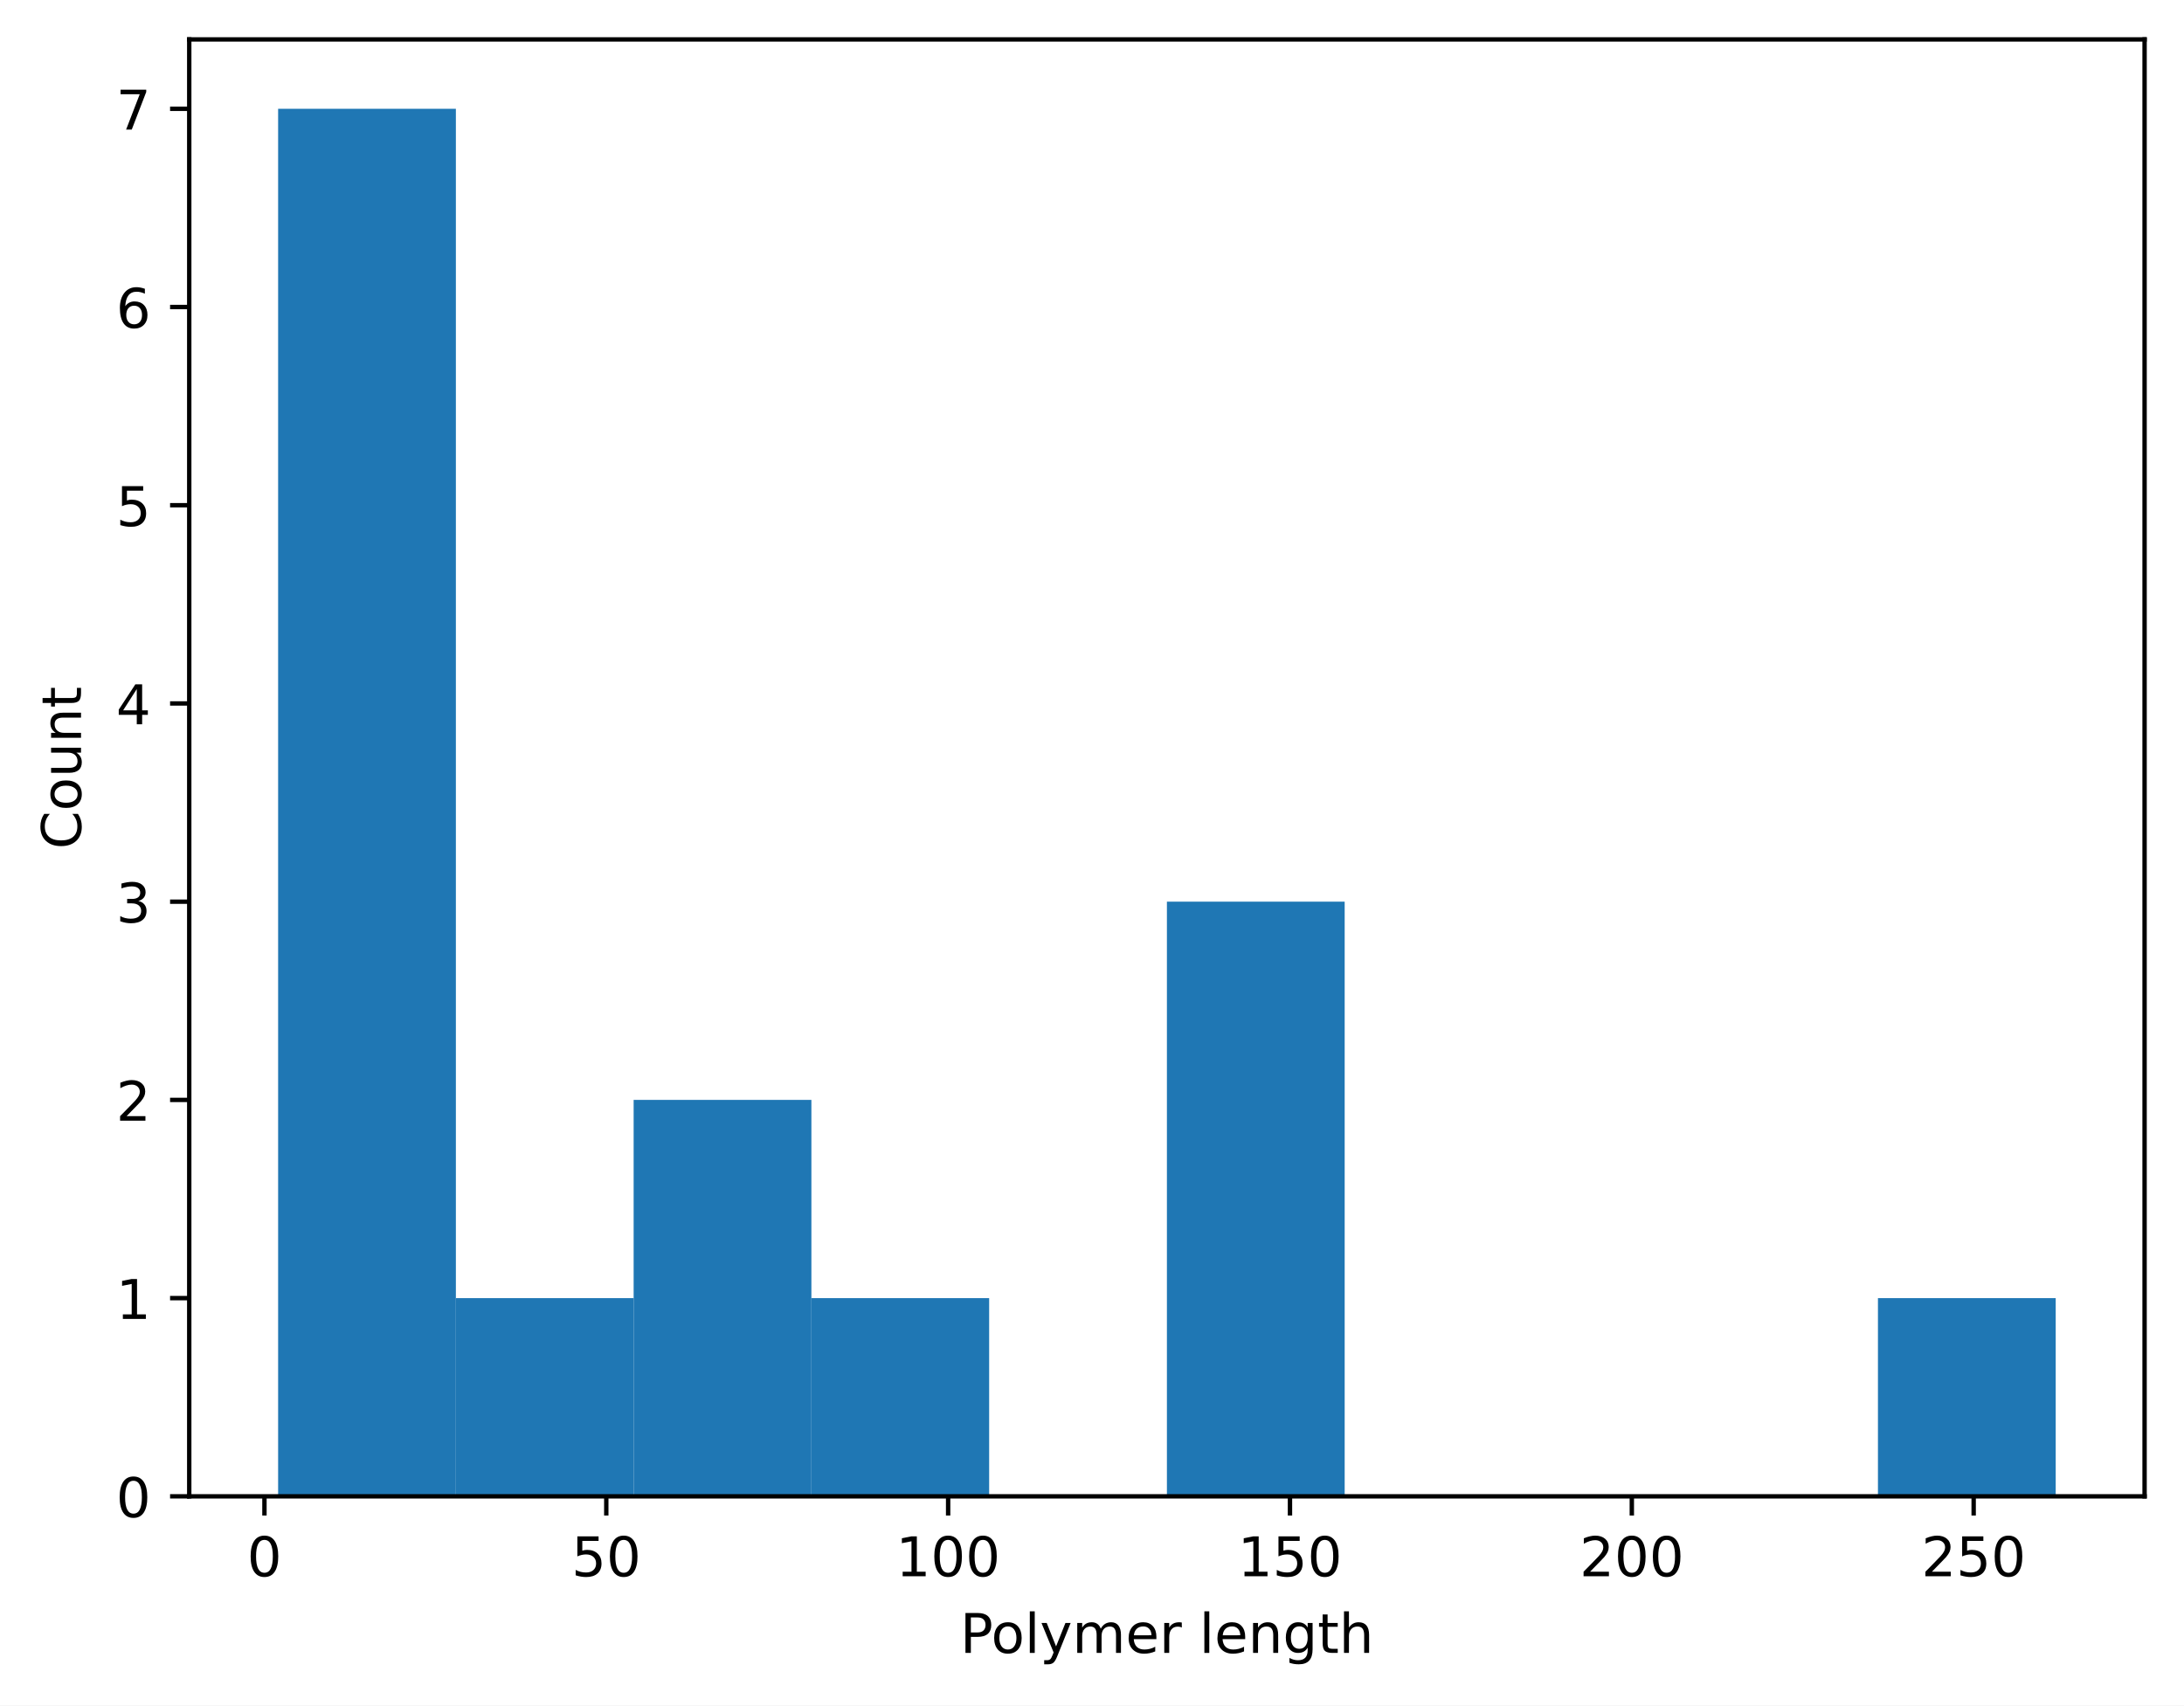
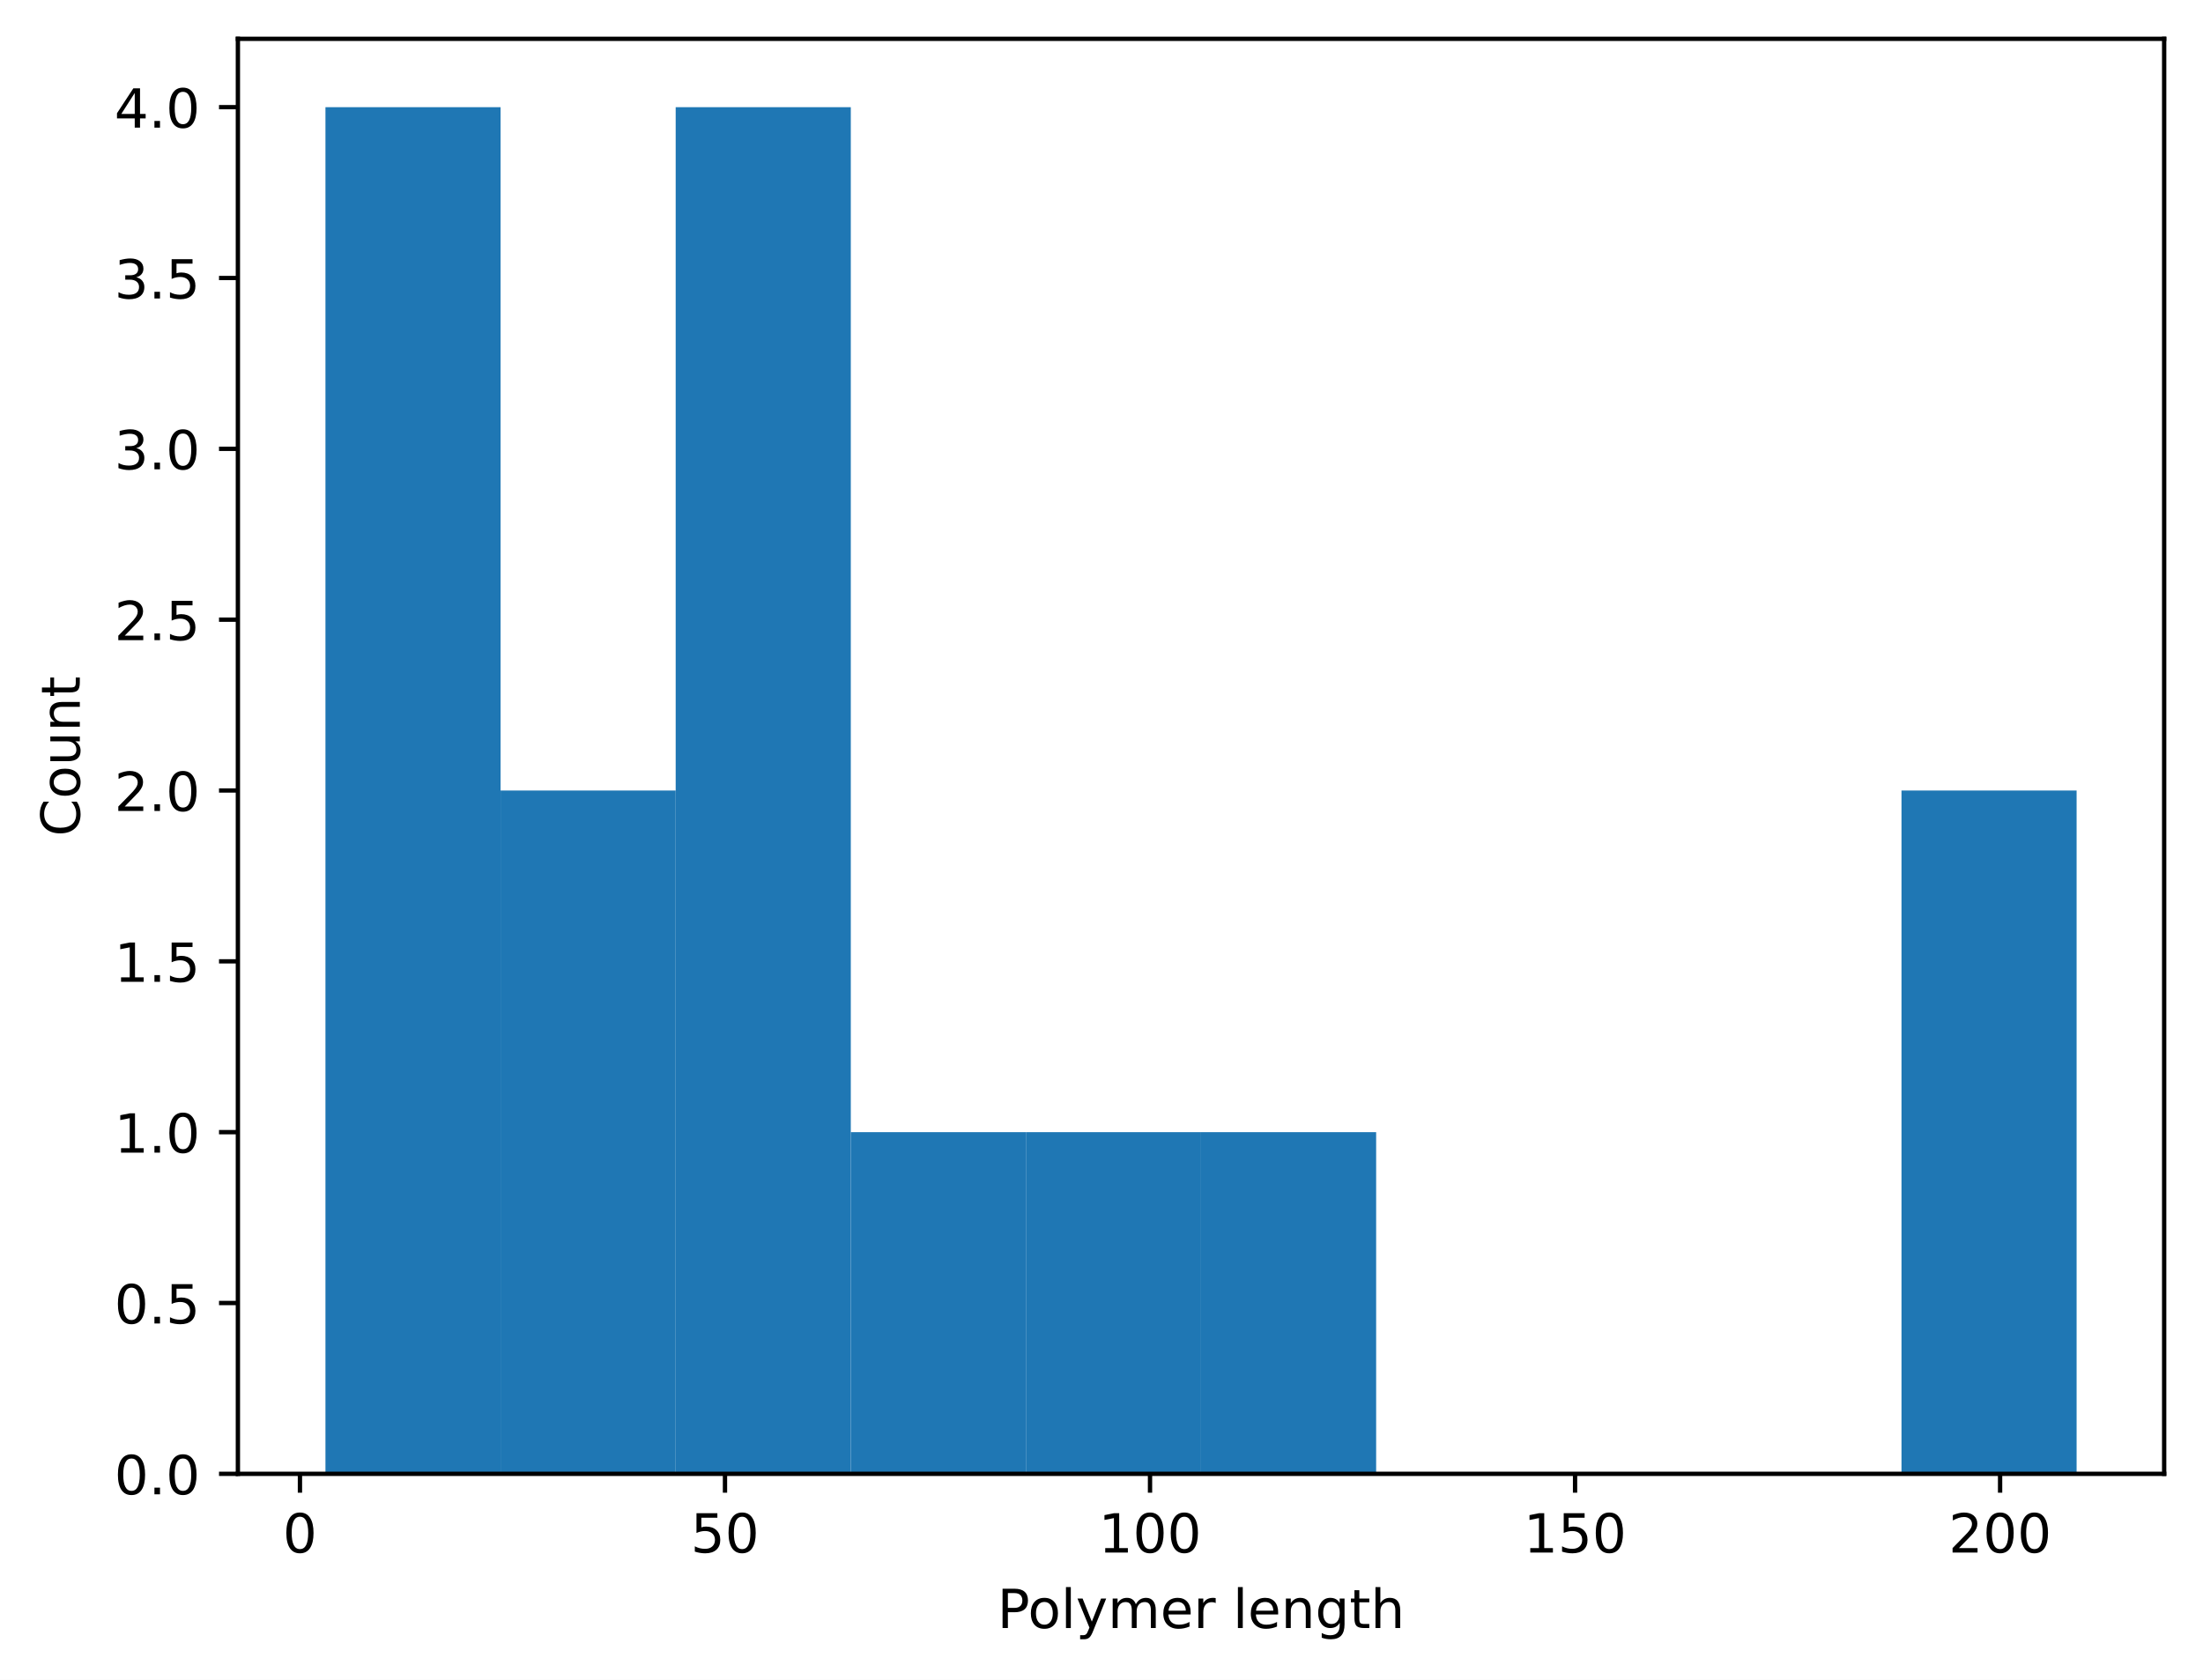
- <svg xmlns="http://www.w3.org/2000/svg" xmlns:xlink="http://www.w3.org/1999/xlink" width="398.882pt" height="311.513pt" viewBox="0 0 398.882 311.513" version="1.1">
+ <svg xmlns="http://www.w3.org/2000/svg" xmlns:xlink="http://www.w3.org/1999/xlink" width="408.423pt" height="311.513pt" viewBox="0 0 408.423 311.513" version="1.1">
  <defs>
    <style type="text/css">*{stroke-linejoin: round; stroke-linecap: butt}</style>
  </defs>
  <g id="figure_1">
    <g id="patch_1">
-       <path d="M 0 311.513  L 398.882 311.513  L 398.882 0  L 0 0  z " style="fill: #ffffff" />
+       <path d="M 0 311.513  L 408.423 311.513  L 408.423 0  L 0 0  z " style="fill: #ffffff" />
    </g>
    <g id="axes_1">
      <g id="patch_2">
-         <path d="M 34.562 273.312  L 391.683 273.312  L 391.683 7.2  L 34.562 7.2  z " style="fill: #ffffff" />
+         <path d="M 44.103 273.312  L 401.223 273.312  L 401.223 7.2  L 44.103 7.2  z " style="fill: #ffffff" />
      </g>
      <g id="patch_3">
-         <path d="M 50.795 273.312  L 83.261 273.312  L 83.261 19.872  L 50.795 19.872  z " clip-path="url(#p64c713a441)" style="fill: #1f77b4" />
+         <path d="M 60.336 273.312  L 92.801 273.312  L 92.801 19.872  L 60.336 19.872  z " clip-path="url(#p2f3c705708)" style="fill: #1f77b4" />
      </g>
      <g id="patch_4">
-         <path d="M 83.261 273.312  L 115.726 273.312  L 115.726 237.106  L 83.261 237.106  z " clip-path="url(#p64c713a441)" style="fill: #1f77b4" />
+         <path d="M 92.801 273.312  L 125.267 273.312  L 125.267 146.592  L 92.801 146.592  z " clip-path="url(#p2f3c705708)" style="fill: #1f77b4" />
      </g>
      <g id="patch_5">
-         <path d="M 115.726 273.312  L 148.192 273.312  L 148.192 200.901  L 115.726 200.901  z " clip-path="url(#p64c713a441)" style="fill: #1f77b4" />
+         <path d="M 125.267 273.312  L 157.732 273.312  L 157.732 19.872  L 125.267 19.872  z " clip-path="url(#p2f3c705708)" style="fill: #1f77b4" />
      </g>
      <g id="patch_6">
-         <path d="M 148.192 273.312  L 180.657 273.312  L 180.657 237.106  L 148.192 237.106  z " clip-path="url(#p64c713a441)" style="fill: #1f77b4" />
+         <path d="M 157.732 273.312  L 190.198 273.312  L 190.198 209.952  L 157.732 209.952  z " clip-path="url(#p2f3c705708)" style="fill: #1f77b4" />
      </g>
      <g id="patch_7">
-         <path d="M 180.657 273.312  L 213.123 273.312  L 213.123 273.312  L 180.657 273.312  z " clip-path="url(#p64c713a441)" style="fill: #1f77b4" />
+         <path d="M 190.198 273.312  L 222.663 273.312  L 222.663 209.952  L 190.198 209.952  z " clip-path="url(#p2f3c705708)" style="fill: #1f77b4" />
      </g>
      <g id="patch_8">
-         <path d="M 213.123 273.312  L 245.588 273.312  L 245.588 164.695  L 213.123 164.695  z " clip-path="url(#p64c713a441)" style="fill: #1f77b4" />
+         <path d="M 222.663 273.312  L 255.129 273.312  L 255.129 209.952  L 222.663 209.952  z " clip-path="url(#p2f3c705708)" style="fill: #1f77b4" />
      </g>
      <g id="patch_9">
-         <path d="M 245.588 273.312  L 278.053 273.312  L 278.053 273.312  L 245.588 273.312  z " clip-path="url(#p64c713a441)" style="fill: #1f77b4" />
+         <path d="M 255.129 273.312  L 287.594 273.312  L 287.594 273.312  L 255.129 273.312  z " clip-path="url(#p2f3c705708)" style="fill: #1f77b4" />
      </g>
      <g id="patch_10">
-         <path d="M 278.053 273.312  L 310.519 273.312  L 310.519 273.312  L 278.053 273.312  z " clip-path="url(#p64c713a441)" style="fill: #1f77b4" />
+         <path d="M 287.594 273.312  L 320.059 273.312  L 320.059 273.312  L 287.594 273.312  z " clip-path="url(#p2f3c705708)" style="fill: #1f77b4" />
      </g>
      <g id="patch_11">
-         <path d="M 310.519 273.312  L 342.984 273.312  L 342.984 273.312  L 310.519 273.312  z " clip-path="url(#p64c713a441)" style="fill: #1f77b4" />
+         <path d="M 320.059 273.312  L 352.525 273.312  L 352.525 273.312  L 320.059 273.312  z " clip-path="url(#p2f3c705708)" style="fill: #1f77b4" />
      </g>
      <g id="patch_12">
-         <path d="M 342.984 273.312  L 375.45 273.312  L 375.45 237.106  L 342.984 237.106  z " clip-path="url(#p64c713a441)" style="fill: #1f77b4" />
+         <path d="M 352.525 273.312  L 384.99 273.312  L 384.99 146.592  L 352.525 146.592  z " clip-path="url(#p2f3c705708)" style="fill: #1f77b4" />
      </g>
      <g id="matplotlib.axis_1">
        <g id="xtick_1">
          <g id="line2d_1">
            <defs>
-               <path id="m68f07ed836" d="M 0 0  L 0 3.5  " style="stroke: #000000; stroke-width: 0.8" />
+               <path id="m082289cca7" d="M 0 0  L 0 3.5  " style="stroke: #000000; stroke-width: 0.8" />
            </defs>
            <g>
-               <use xlink:href="#m68f07ed836" x="48.298" y="273.312" style="stroke: #000000; stroke-width: 0.8" />
+               <use xlink:href="#m082289cca7" x="55.608" y="273.312" style="stroke: #000000; stroke-width: 0.8" />
            </g>
          </g>
          <g id="text_1">
-             <g transform="translate(45.11664 287.9097) scale(0.1 -0.1)">
+             <g transform="translate(52.42662 287.9097) scale(0.1 -0.1)">
              <defs>
                <path id="DejaVuSans-13" d="M 2034 4250  Q 1547 4250 1301 3770  Q 1056 3291 1056 2328  Q 1056 1369 1301 889  Q 1547 409 2034 409  Q 2525 409 2770 889  Q 3016 1369 3016 2328  Q 3016 3291 2770 3770  Q 2525 4250 2034 4250  z M 2034 4750  Q 2819 4750 3233 4129  Q 3647 3509 3647 2328  Q 3647 1150 3233 529  Q 2819 -91 2034 -91  Q 1250 -91 836 529  Q 422 1150 422 2328  Q 422 3509 836 4129  Q 1250 4750 2034 4750  z " transform="scale(0.015625)" />
              </defs>
              <use xlink:href="#DejaVuSans-13" />
            </g>
          </g>
        </g>
        <g id="xtick_2">
          <g id="line2d_2">
            <g>
-               <use xlink:href="#m68f07ed836" x="110.731" y="273.312" style="stroke: #000000; stroke-width: 0.8" />
+               <use xlink:href="#m082289cca7" x="134.408" y="273.312" style="stroke: #000000; stroke-width: 0.8" />
            </g>
          </g>
          <g id="text_2">
-             <g transform="translate(104.369 287.9097) scale(0.1 -0.1)">
+             <g transform="translate(128.045 287.9097) scale(0.1 -0.1)">
              <defs>
                <path id="DejaVuSans-18" d="M 691 4666  L 3169 4666  L 3169 4134  L 1269 4134  L 1269 2991  Q 1406 3038 1543 3061  Q 1681 3084 1819 3084  Q 2600 3084 3056 2656  Q 3513 2228 3513 1497  Q 3513 744 3044 326  Q 2575 -91 1722 -91  Q 1428 -91 1123 -41  Q 819 9 494 109  L 494 744  Q 775 591 1075 516  Q 1375 441 1709 441  Q 2250 441 2565 725  Q 2881 1009 2881 1497  Q 2881 1984 2565 2268  Q 2250 2553 1709 2553  Q 1456 2553 1204 2497  Q 953 2441 691 2322  L 691 4666  z " transform="scale(0.015625)" />
              </defs>
              <use xlink:href="#DejaVuSans-18" />
              <use xlink:href="#DejaVuSans-13" transform="translate(63.625 0)" />
            </g>
          </g>
        </g>
        <g id="xtick_3">
          <g id="line2d_3">
            <g>
-               <use xlink:href="#m68f07ed836" x="173.165" y="273.312" style="stroke: #000000; stroke-width: 0.8" />
+               <use xlink:href="#m082289cca7" x="213.207" y="273.312" style="stroke: #000000; stroke-width: 0.8" />
            </g>
          </g>
          <g id="text_3">
-             <g transform="translate(163.6213 287.9097) scale(0.1 -0.1)">
+             <g transform="translate(203.6634 287.9097) scale(0.1 -0.1)">
              <defs>
                <path id="DejaVuSans-14" d="M 794 531  L 1825 531  L 1825 4091  L 703 3866  L 703 4441  L 1819 4666  L 2450 4666  L 2450 531  L 3481 531  L 3481 0  L 794 0  L 794 531  z " transform="scale(0.015625)" />
              </defs>
              <use xlink:href="#DejaVuSans-14" />
              <use xlink:href="#DejaVuSans-13" transform="translate(63.625 0)" />
              <use xlink:href="#DejaVuSans-13" transform="translate(127.25 0)" />
            </g>
          </g>
        </g>
        <g id="xtick_4">
          <g id="line2d_4">
            <g>
-               <use xlink:href="#m68f07ed836" x="235.599" y="273.312" style="stroke: #000000; stroke-width: 0.8" />
+               <use xlink:href="#m082289cca7" x="292.007" y="273.312" style="stroke: #000000; stroke-width: 0.8" />
            </g>
          </g>
          <g id="text_4">
-             <g transform="translate(226.0548 287.9097) scale(0.1 -0.1)">
+             <g transform="translate(282.4631 287.9097) scale(0.1 -0.1)">
              <use xlink:href="#DejaVuSans-14" />
              <use xlink:href="#DejaVuSans-18" transform="translate(63.625 0)" />
              <use xlink:href="#DejaVuSans-13" transform="translate(127.25 0)" />
            </g>
          </g>
        </g>
        <g id="xtick_5">
          <g id="line2d_5">
            <g>
-               <use xlink:href="#m68f07ed836" x="298.032" y="273.312" style="stroke: #000000; stroke-width: 0.8" />
+               <use xlink:href="#m082289cca7" x="370.806" y="273.312" style="stroke: #000000; stroke-width: 0.8" />
            </g>
          </g>
          <g id="text_5">
-             <g transform="translate(288.4884 287.9097) scale(0.1 -0.1)">
+             <g transform="translate(361.2627 287.9097) scale(0.1 -0.1)">
              <defs>
                <path id="DejaVuSans-15" d="M 1228 531  L 3431 531  L 3431 0  L 469 0  L 469 531  Q 828 903 1448 1529  Q 2069 2156 2228 2338  Q 2531 2678 2651 2914  Q 2772 3150 2772 3378  Q 2772 3750 2511 3984  Q 2250 4219 1831 4219  Q 1534 4219 1204 4116  Q 875 4013 500 3803  L 500 4441  Q 881 4594 1212 4672  Q 1544 4750 1819 4750  Q 2544 4750 2975 4387  Q 3406 4025 3406 3419  Q 3406 3131 3298 2873  Q 3191 2616 2906 2266  Q 2828 2175 2409 1742  Q 1991 1309 1228 531  z " transform="scale(0.015625)" />
              </defs>
              <use xlink:href="#DejaVuSans-15" />
              <use xlink:href="#DejaVuSans-13" transform="translate(63.625 0)" />
              <use xlink:href="#DejaVuSans-13" transform="translate(127.25 0)" />
            </g>
          </g>
        </g>
-         <g id="xtick_6">
-           <g id="line2d_6">
-             <g>
-               <use xlink:href="#m68f07ed836" x="360.466" y="273.312" style="stroke: #000000; stroke-width: 0.8" />
-             </g>
-           </g>
-           <g id="text_6">
-             <g transform="translate(350.922 287.9097) scale(0.1 -0.1)">
-               <use xlink:href="#DejaVuSans-15" />
-               <use xlink:href="#DejaVuSans-18" transform="translate(63.625 0)" />
-               <use xlink:href="#DejaVuSans-13" transform="translate(127.25 0)" />
-             </g>
-           </g>
-         </g>
-         <g id="text_7">
-           <g transform="translate(175.3491 301.9104) scale(0.1 -0.1)">
+         <g id="text_6">
+           <g transform="translate(184.8897 301.9104) scale(0.1 -0.1)">
            <defs>
              <path id="DejaVuSans-33" d="M 1259 4147  L 1259 2394  L 2053 2394  Q 2494 2394 2734 2622  Q 2975 2850 2975 3272  Q 2975 3691 2734 3919  Q 2494 4147 2053 4147  L 1259 4147  z M 628 4666  L 2053 4666  Q 2838 4666 3239 4311  Q 3641 3956 3641 3272  Q 3641 2581 3239 2228  Q 2838 1875 2053 1875  L 1259 1875  L 1259 0  L 628 0  L 628 4666  z " transform="scale(0.015625)" />
              <path id="DejaVuSans-52" d="M 1959 3097  Q 1497 3097 1228 2736  Q 959 2375 959 1747  Q 959 1119 1226 758  Q 1494 397 1959 397  Q 2419 397 2687 759  Q 2956 1122 2956 1747  Q 2956 2369 2687 2733  Q 2419 3097 1959 3097  z M 1959 3584  Q 2709 3584 3137 3096  Q 3566 2609 3566 1747  Q 3566 888 3137 398  Q 2709 -91 1959 -91  Q 1206 -91 779 398  Q 353 888 353 1747  Q 353 2609 779 3096  Q 1206 3584 1959 3584  z " transform="scale(0.015625)" />
              <path id="DejaVuSans-4f" d="M 603 4863  L 1178 4863  L 1178 0  L 603 0  L 603 4863  z " transform="scale(0.015625)" />
              <path id="DejaVuSans-5c" d="M 2059 -325  Q 1816 -950 1584 -1140  Q 1353 -1331 966 -1331  L 506 -1331  L 506 -850  L 844 -850  Q 1081 -850 1212 -737  Q 1344 -625 1503 -206  L 1606 56  L 191 3500  L 800 3500  L 1894 763  L 2988 3500  L 3597 3500  L 2059 -325  z " transform="scale(0.015625)" />
              <path id="DejaVuSans-50" d="M 3328 2828  Q 3544 3216 3844 3400  Q 4144 3584 4550 3584  Q 5097 3584 5394 3201  Q 5691 2819 5691 2113  L 5691 0  L 5113 0  L 5113 2094  Q 5113 2597 4934 2840  Q 4756 3084 4391 3084  Q 3944 3084 3684 2787  Q 3425 2491 3425 1978  L 3425 0  L 2847 0  L 2847 2094  Q 2847 2600 2669 2842  Q 2491 3084 2119 3084  Q 1678 3084 1418 2786  Q 1159 2488 1159 1978  L 1159 0  L 581 0  L 581 3500  L 1159 3500  L 1159 2956  Q 1356 3278 1631 3431  Q 1906 3584 2284 3584  Q 2666 3584 2933 3390  Q 3200 3197 3328 2828  z " transform="scale(0.015625)" />
              <path id="DejaVuSans-48" d="M 3597 1894  L 3597 1613  L 953 1613  Q 991 1019 1311 708  Q 1631 397 2203 397  Q 2534 397 2845 478  Q 3156 559 3463 722  L 3463 178  Q 3153 47 2828 -22  Q 2503 -91 2169 -91  Q 1331 -91 842 396  Q 353 884 353 1716  Q 353 2575 817 3079  Q 1281 3584 2069 3584  Q 2775 3584 3186 3129  Q 3597 2675 3597 1894  z M 3022 2063  Q 3016 2534 2758 2815  Q 2500 3097 2075 3097  Q 1594 3097 1305 2825  Q 1016 2553 972 2059  L 3022 2063  z " transform="scale(0.015625)" />
              <path id="DejaVuSans-55" d="M 2631 2963  Q 2534 3019 2420 3045  Q 2306 3072 2169 3072  Q 1681 3072 1420 2755  Q 1159 2438 1159 1844  L 1159 0  L 581 0  L 581 3500  L 1159 3500  L 1159 2956  Q 1341 3275 1631 3429  Q 1922 3584 2338 3584  Q 2397 3584 2469 3576  Q 2541 3569 2628 3553  L 2631 2963  z " transform="scale(0.015625)" />
              <path id="DejaVuSans-3" transform="scale(0.015625)" />
              <path id="DejaVuSans-51" d="M 3513 2113  L 3513 0  L 2938 0  L 2938 2094  Q 2938 2591 2744 2837  Q 2550 3084 2163 3084  Q 1697 3084 1428 2787  Q 1159 2491 1159 1978  L 1159 0  L 581 0  L 581 3500  L 1159 3500  L 1159 2956  Q 1366 3272 1645 3428  Q 1925 3584 2291 3584  Q 2894 3584 3203 3211  Q 3513 2838 3513 2113  z " transform="scale(0.015625)" />
              <path id="DejaVuSans-4a" d="M 2906 1791  Q 2906 2416 2648 2759  Q 2391 3103 1925 3103  Q 1463 3103 1205 2759  Q 947 2416 947 1791  Q 947 1169 1205 825  Q 1463 481 1925 481  Q 2391 481 2648 825  Q 2906 1169 2906 1791  z M 3481 434  Q 3481 -459 3084 -895  Q 2688 -1331 1869 -1331  Q 1566 -1331 1297 -1286  Q 1028 -1241 775 -1147  L 775 -588  Q 1028 -725 1275 -790  Q 1522 -856 1778 -856  Q 2344 -856 2625 -561  Q 2906 -266 2906 331  L 2906 616  Q 2728 306 2450 153  Q 2172 0 1784 0  Q 1141 0 747 490  Q 353 981 353 1791  Q 353 2603 747 3093  Q 1141 3584 1784 3584  Q 2172 3584 2450 3431  Q 2728 3278 2906 2969  L 2906 3500  L 3481 3500  L 3481 434  z " transform="scale(0.015625)" />
              <path id="DejaVuSans-57" d="M 1172 4494  L 1172 3500  L 2356 3500  L 2356 3053  L 1172 3053  L 1172 1153  Q 1172 725 1289 603  Q 1406 481 1766 481  L 2356 481  L 2356 0  L 1766 0  Q 1100 0 847 248  Q 594 497 594 1153  L 594 3053  L 172 3053  L 172 3500  L 594 3500  L 594 4494  L 1172 4494  z " transform="scale(0.015625)" />
              <path id="DejaVuSans-4b" d="M 3513 2113  L 3513 0  L 2938 0  L 2938 2094  Q 2938 2591 2744 2837  Q 2550 3084 2163 3084  Q 1697 3084 1428 2787  Q 1159 2491 1159 1978  L 1159 0  L 581 0  L 581 4863  L 1159 4863  L 1159 2956  Q 1366 3272 1645 3428  Q 1925 3584 2291 3584  Q 2894 3584 3203 3211  Q 3513 2838 3513 2113  z " transform="scale(0.015625)" />
            </defs>
            <use xlink:href="#DejaVuSans-33" />
            <use xlink:href="#DejaVuSans-52" transform="translate(56.73438 0)" />
            <use xlink:href="#DejaVuSans-4f" transform="translate(117.9219 0)" />
            <use xlink:href="#DejaVuSans-5c" transform="translate(145.7031 0)" />
            <use xlink:href="#DejaVuSans-50" transform="translate(204.8906 0)" />
            <use xlink:href="#DejaVuSans-48" transform="translate(302.2969 0)" />
            <use xlink:href="#DejaVuSans-55" transform="translate(363.8281 0)" />
            <use xlink:href="#DejaVuSans-3" transform="translate(404.9375 0)" />
            <use xlink:href="#DejaVuSans-4f" transform="translate(436.7188 0)" />
            <use xlink:href="#DejaVuSans-48" transform="translate(464.5 0)" />
            <use xlink:href="#DejaVuSans-51" transform="translate(526.0312 0)" />
            <use xlink:href="#DejaVuSans-4a" transform="translate(589.4062 0)" />
            <use xlink:href="#DejaVuSans-57" transform="translate(652.8906 0)" />
            <use xlink:href="#DejaVuSans-4b" transform="translate(692.0938 0)" />
          </g>
        </g>
      </g>
      <g id="matplotlib.axis_2">
        <g id="ytick_1">
+           <g id="line2d_6">
+             <defs>
+               <path id="m710a1b6d1c" d="M 0 0  L -3.5 0  " style="stroke: #000000; stroke-width: 0.8" />
+             </defs>
+             <g>
+               <use xlink:href="#m710a1b6d1c" x="44.103" y="273.312" style="stroke: #000000; stroke-width: 0.8" />
+             </g>
+           </g>
+           <g id="text_7">
+             <g transform="translate(21.2 277.1108) scale(0.1 -0.1)">
+               <defs>
+                 <path id="DejaVuSans-11" d="M 684 794  L 1344 794  L 1344 0  L 684 0  L 684 794  z " transform="scale(0.015625)" />
+               </defs>
+               <use xlink:href="#DejaVuSans-13" />
+               <use xlink:href="#DejaVuSans-11" transform="translate(63.625 0)" />
+               <use xlink:href="#DejaVuSans-13" transform="translate(95.40625 0)" />
+             </g>
+           </g>
+         </g>
+         <g id="ytick_2">
          <g id="line2d_7">
-             <defs>
-               <path id="mf09fa8cedc" d="M 0 0  L -3.5 0  " style="stroke: #000000; stroke-width: 0.8" />
-             </defs>
-             <g>
-               <use xlink:href="#mf09fa8cedc" x="34.562" y="273.312" style="stroke: #000000; stroke-width: 0.8" />
+             <g>
+               <use xlink:href="#m710a1b6d1c" x="44.103" y="241.632" style="stroke: #000000; stroke-width: 0.8" />
            </g>
          </g>
          <g id="text_8">
-             <g transform="translate(21.2 277.1108) scale(0.1 -0.1)">
+             <g transform="translate(21.2 245.4308) scale(0.1 -0.1)">
              <use xlink:href="#DejaVuSans-13" />
-             </g>
-           </g>
-         </g>
-         <g id="ytick_2">
+               <use xlink:href="#DejaVuSans-11" transform="translate(63.625 0)" />
+               <use xlink:href="#DejaVuSans-18" transform="translate(95.40625 0)" />
+             </g>
+           </g>
+         </g>
+         <g id="ytick_3">
          <g id="line2d_8">
            <g>
-               <use xlink:href="#mf09fa8cedc" x="34.562" y="237.106" style="stroke: #000000; stroke-width: 0.8" />
+               <use xlink:href="#m710a1b6d1c" x="44.103" y="209.952" style="stroke: #000000; stroke-width: 0.8" />
            </g>
          </g>
          <g id="text_9">
-             <g transform="translate(21.2 240.9051) scale(0.1 -0.1)">
+             <g transform="translate(21.2 213.7508) scale(0.1 -0.1)">
              <use xlink:href="#DejaVuSans-14" />
-             </g>
-           </g>
-         </g>
-         <g id="ytick_3">
+               <use xlink:href="#DejaVuSans-11" transform="translate(63.625 0)" />
+               <use xlink:href="#DejaVuSans-13" transform="translate(95.40625 0)" />
+             </g>
+           </g>
+         </g>
+         <g id="ytick_4">
          <g id="line2d_9">
            <g>
-               <use xlink:href="#mf09fa8cedc" x="34.562" y="200.901" style="stroke: #000000; stroke-width: 0.8" />
+               <use xlink:href="#m710a1b6d1c" x="44.103" y="178.272" style="stroke: #000000; stroke-width: 0.8" />
            </g>
          </g>
          <g id="text_10">
-             <g transform="translate(21.2 204.6994) scale(0.1 -0.1)">
+             <g transform="translate(21.2 182.0708) scale(0.1 -0.1)">
+               <use xlink:href="#DejaVuSans-14" />
+               <use xlink:href="#DejaVuSans-11" transform="translate(63.625 0)" />
+               <use xlink:href="#DejaVuSans-18" transform="translate(95.40625 0)" />
+             </g>
+           </g>
+         </g>
+         <g id="ytick_5">
+           <g id="line2d_10">
+             <g>
+               <use xlink:href="#m710a1b6d1c" x="44.103" y="146.592" style="stroke: #000000; stroke-width: 0.8" />
+             </g>
+           </g>
+           <g id="text_11">
+             <g transform="translate(21.2 150.3908) scale(0.1 -0.1)">
              <use xlink:href="#DejaVuSans-15" />
-             </g>
-           </g>
-         </g>
-         <g id="ytick_4">
-           <g id="line2d_10">
-             <g>
-               <use xlink:href="#mf09fa8cedc" x="34.562" y="164.695" style="stroke: #000000; stroke-width: 0.8" />
-             </g>
-           </g>
-           <g id="text_11">
-             <g transform="translate(21.2 168.4937) scale(0.1 -0.1)">
+               <use xlink:href="#DejaVuSans-11" transform="translate(63.625 0)" />
+               <use xlink:href="#DejaVuSans-13" transform="translate(95.40625 0)" />
+             </g>
+           </g>
+         </g>
+         <g id="ytick_6">
+           <g id="line2d_11">
+             <g>
+               <use xlink:href="#m710a1b6d1c" x="44.103" y="114.912" style="stroke: #000000; stroke-width: 0.8" />
+             </g>
+           </g>
+           <g id="text_12">
+             <g transform="translate(21.2 118.7108) scale(0.1 -0.1)">
+               <use xlink:href="#DejaVuSans-15" />
+               <use xlink:href="#DejaVuSans-11" transform="translate(63.625 0)" />
+               <use xlink:href="#DejaVuSans-18" transform="translate(95.40625 0)" />
+             </g>
+           </g>
+         </g>
+         <g id="ytick_7">
+           <g id="line2d_12">
+             <g>
+               <use xlink:href="#m710a1b6d1c" x="44.103" y="83.232" style="stroke: #000000; stroke-width: 0.8" />
+             </g>
+           </g>
+           <g id="text_13">
+             <g transform="translate(21.2 87.03083) scale(0.1 -0.1)">
              <defs>
                <path id="DejaVuSans-16" d="M 2597 2516  Q 3050 2419 3304 2112  Q 3559 1806 3559 1356  Q 3559 666 3084 287  Q 2609 -91 1734 -91  Q 1441 -91 1130 -33  Q 819 25 488 141  L 488 750  Q 750 597 1062 519  Q 1375 441 1716 441  Q 2309 441 2620 675  Q 2931 909 2931 1356  Q 2931 1769 2642 2001  Q 2353 2234 1838 2234  L 1294 2234  L 1294 2753  L 1863 2753  Q 2328 2753 2575 2939  Q 2822 3125 2822 3475  Q 2822 3834 2567 4026  Q 2313 4219 1838 4219  Q 1578 4219 1281 4162  Q 984 4106 628 3988  L 628 4550  Q 988 4650 1302 4700  Q 1616 4750 1894 4750  Q 2613 4750 3031 4423  Q 3450 4097 3450 3541  Q 3450 3153 3228 2886  Q 3006 2619 2597 2516  z " transform="scale(0.015625)" />
              </defs>
              <use xlink:href="#DejaVuSans-16" />
-             </g>
-           </g>
-         </g>
-         <g id="ytick_5">
-           <g id="line2d_11">
-             <g>
-               <use xlink:href="#mf09fa8cedc" x="34.562" y="128.489" style="stroke: #000000; stroke-width: 0.8" />
-             </g>
-           </g>
-           <g id="text_12">
-             <g transform="translate(21.2 132.288) scale(0.1 -0.1)">
-               <defs>
-                 <path id="DejaVuSans-17" d="M 2419 4116  L 825 1625  L 2419 1625  L 2419 4116  z M 2253 4666  L 3047 4666  L 3047 1625  L 3713 1625  L 3713 1100  L 3047 1100  L 3047 0  L 2419 0  L 2419 1100  L 313 1100  L 313 1709  L 2253 4666  z " transform="scale(0.015625)" />
-               </defs>
-               <use xlink:href="#DejaVuSans-17" />
-             </g>
-           </g>
-         </g>
-         <g id="ytick_6">
-           <g id="line2d_12">
-             <g>
-               <use xlink:href="#mf09fa8cedc" x="34.562" y="92.283" style="stroke: #000000; stroke-width: 0.8" />
-             </g>
-           </g>
-           <g id="text_13">
-             <g transform="translate(21.2 96.08226) scale(0.1 -0.1)">
-               <use xlink:href="#DejaVuSans-18" />
-             </g>
-           </g>
-         </g>
-         <g id="ytick_7">
+               <use xlink:href="#DejaVuSans-11" transform="translate(63.625 0)" />
+               <use xlink:href="#DejaVuSans-13" transform="translate(95.40625 0)" />
+             </g>
+           </g>
+         </g>
+         <g id="ytick_8">
          <g id="line2d_13">
            <g>
-               <use xlink:href="#mf09fa8cedc" x="34.562" y="56.078" style="stroke: #000000; stroke-width: 0.8" />
+               <use xlink:href="#m710a1b6d1c" x="44.103" y="51.552" style="stroke: #000000; stroke-width: 0.8" />
            </g>
          </g>
          <g id="text_14">
-             <g transform="translate(21.2 59.87654) scale(0.1 -0.1)">
-               <defs>
-                 <path id="DejaVuSans-19" d="M 2113 2584  Q 1688 2584 1439 2293  Q 1191 2003 1191 1497  Q 1191 994 1439 701  Q 1688 409 2113 409  Q 2538 409 2786 701  Q 3034 994 3034 1497  Q 3034 2003 2786 2293  Q 2538 2584 2113 2584  z M 3366 4563  L 3366 3988  Q 3128 4100 2886 4159  Q 2644 4219 2406 4219  Q 1781 4219 1451 3797  Q 1122 3375 1075 2522  Q 1259 2794 1537 2939  Q 1816 3084 2150 3084  Q 2853 3084 3261 2657  Q 3669 2231 3669 1497  Q 3669 778 3244 343  Q 2819 -91 2113 -91  Q 1303 -91 875 529  Q 447 1150 447 2328  Q 447 3434 972 4092  Q 1497 4750 2381 4750  Q 2619 4750 2861 4703  Q 3103 4656 3366 4563  z " transform="scale(0.015625)" />
-               </defs>
-               <use xlink:href="#DejaVuSans-19" />
-             </g>
-           </g>
-         </g>
-         <g id="ytick_8">
+             <g transform="translate(21.2 55.35083) scale(0.1 -0.1)">
+               <use xlink:href="#DejaVuSans-16" />
+               <use xlink:href="#DejaVuSans-11" transform="translate(63.625 0)" />
+               <use xlink:href="#DejaVuSans-18" transform="translate(95.40625 0)" />
+             </g>
+           </g>
+         </g>
+         <g id="ytick_9">
          <g id="line2d_14">
            <g>
-               <use xlink:href="#mf09fa8cedc" x="34.562" y="19.872" style="stroke: #000000; stroke-width: 0.8" />
+               <use xlink:href="#m710a1b6d1c" x="44.103" y="19.872" style="stroke: #000000; stroke-width: 0.8" />
            </g>
          </g>
          <g id="text_15">
            <g transform="translate(21.2 23.67083) scale(0.1 -0.1)">
              <defs>
-                 <path id="DejaVuSans-1a" d="M 525 4666  L 3525 4666  L 3525 4397  L 1831 0  L 1172 0  L 2766 4134  L 525 4134  L 525 4666  z " transform="scale(0.015625)" />
-               </defs>
-               <use xlink:href="#DejaVuSans-1a" />
+                 <path id="DejaVuSans-17" d="M 2419 4116  L 825 1625  L 2419 1625  L 2419 4116  z M 2253 4666  L 3047 4666  L 3047 1625  L 3713 1625  L 3713 1100  L 3047 1100  L 3047 0  L 2419 0  L 2419 1100  L 313 1100  L 313 1709  L 2253 4666  z " transform="scale(0.015625)" />
+               </defs>
+               <use xlink:href="#DejaVuSans-17" />
+               <use xlink:href="#DejaVuSans-11" transform="translate(63.625 0)" />
+               <use xlink:href="#DejaVuSans-13" transform="translate(95.40625 0)" />
            </g>
          </g>
        </g>
        <g id="text_16">
          <g transform="translate(14.79766 155.1044) rotate(-90) scale(0.1 -0.1)">
            <defs>
              <path id="DejaVuSans-26" d="M 4122 4306  L 4122 3641  Q 3803 3938 3442 4084  Q 3081 4231 2675 4231  Q 1875 4231 1450 3742  Q 1025 3253 1025 2328  Q 1025 1406 1450 917  Q 1875 428 2675 428  Q 3081 428 3442 575  Q 3803 722 4122 1019  L 4122 359  Q 3791 134 3420 21  Q 3050 -91 2638 -91  Q 1578 -91 968 557  Q 359 1206 359 2328  Q 359 3453 968 4101  Q 1578 4750 2638 4750  Q 3056 4750 3426 4639  Q 3797 4528 4122 4306  z " transform="scale(0.015625)" />
              <path id="DejaVuSans-58" d="M 544 1381  L 544 3500  L 1119 3500  L 1119 1403  Q 1119 906 1312 657  Q 1506 409 1894 409  Q 2359 409 2629 706  Q 2900 1003 2900 1516  L 2900 3500  L 3475 3500  L 3475 0  L 2900 0  L 2900 538  Q 2691 219 2414 64  Q 2138 -91 1772 -91  Q 1169 -91 856 284  Q 544 659 544 1381  z M 1991 3584  L 1991 3584  z " transform="scale(0.015625)" />
            </defs>
            <use xlink:href="#DejaVuSans-26" />
            <use xlink:href="#DejaVuSans-52" transform="translate(69.82812 0)" />
            <use xlink:href="#DejaVuSans-58" transform="translate(131.0156 0)" />
            <use xlink:href="#DejaVuSans-51" transform="translate(194.3906 0)" />
            <use xlink:href="#DejaVuSans-57" transform="translate(257.7656 0)" />
          </g>
        </g>
      </g>
      <g id="patch_13">
-         <path d="M 34.562 273.312  L 34.562 7.2  " style="fill: none; stroke: #000000; stroke-width: 0.8; stroke-linejoin: miter; stroke-linecap: square" />
+         <path d="M 44.103 273.312  L 44.103 7.2  " style="fill: none; stroke: #000000; stroke-width: 0.8; stroke-linejoin: miter; stroke-linecap: square" />
      </g>
      <g id="patch_14">
-         <path d="M 391.683 273.312  L 391.683 7.2  " style="fill: none; stroke: #000000; stroke-width: 0.8; stroke-linejoin: miter; stroke-linecap: square" />
+         <path d="M 401.223 273.312  L 401.223 7.2  " style="fill: none; stroke: #000000; stroke-width: 0.8; stroke-linejoin: miter; stroke-linecap: square" />
      </g>
      <g id="patch_15">
-         <path d="M 34.562 273.312  L 391.683 273.312  " style="fill: none; stroke: #000000; stroke-width: 0.8; stroke-linejoin: miter; stroke-linecap: square" />
+         <path d="M 44.103 273.312  L 401.223 273.312  " style="fill: none; stroke: #000000; stroke-width: 0.8; stroke-linejoin: miter; stroke-linecap: square" />
      </g>
      <g id="patch_16">
-         <path d="M 34.562 7.2  L 391.683 7.2  " style="fill: none; stroke: #000000; stroke-width: 0.8; stroke-linejoin: miter; stroke-linecap: square" />
+         <path d="M 44.103 7.2  L 401.223 7.2  " style="fill: none; stroke: #000000; stroke-width: 0.8; stroke-linejoin: miter; stroke-linecap: square" />
      </g>
    </g>
  </g>
  <defs>
-     <clipPath id="p64c713a441">
-       <rect x="34.562" y="7.2" width="357.12" height="266.112" />
+     <clipPath id="p2f3c705708">
+       <rect x="44.103" y="7.2" width="357.12" height="266.112" />
    </clipPath>
  </defs>
</svg>
